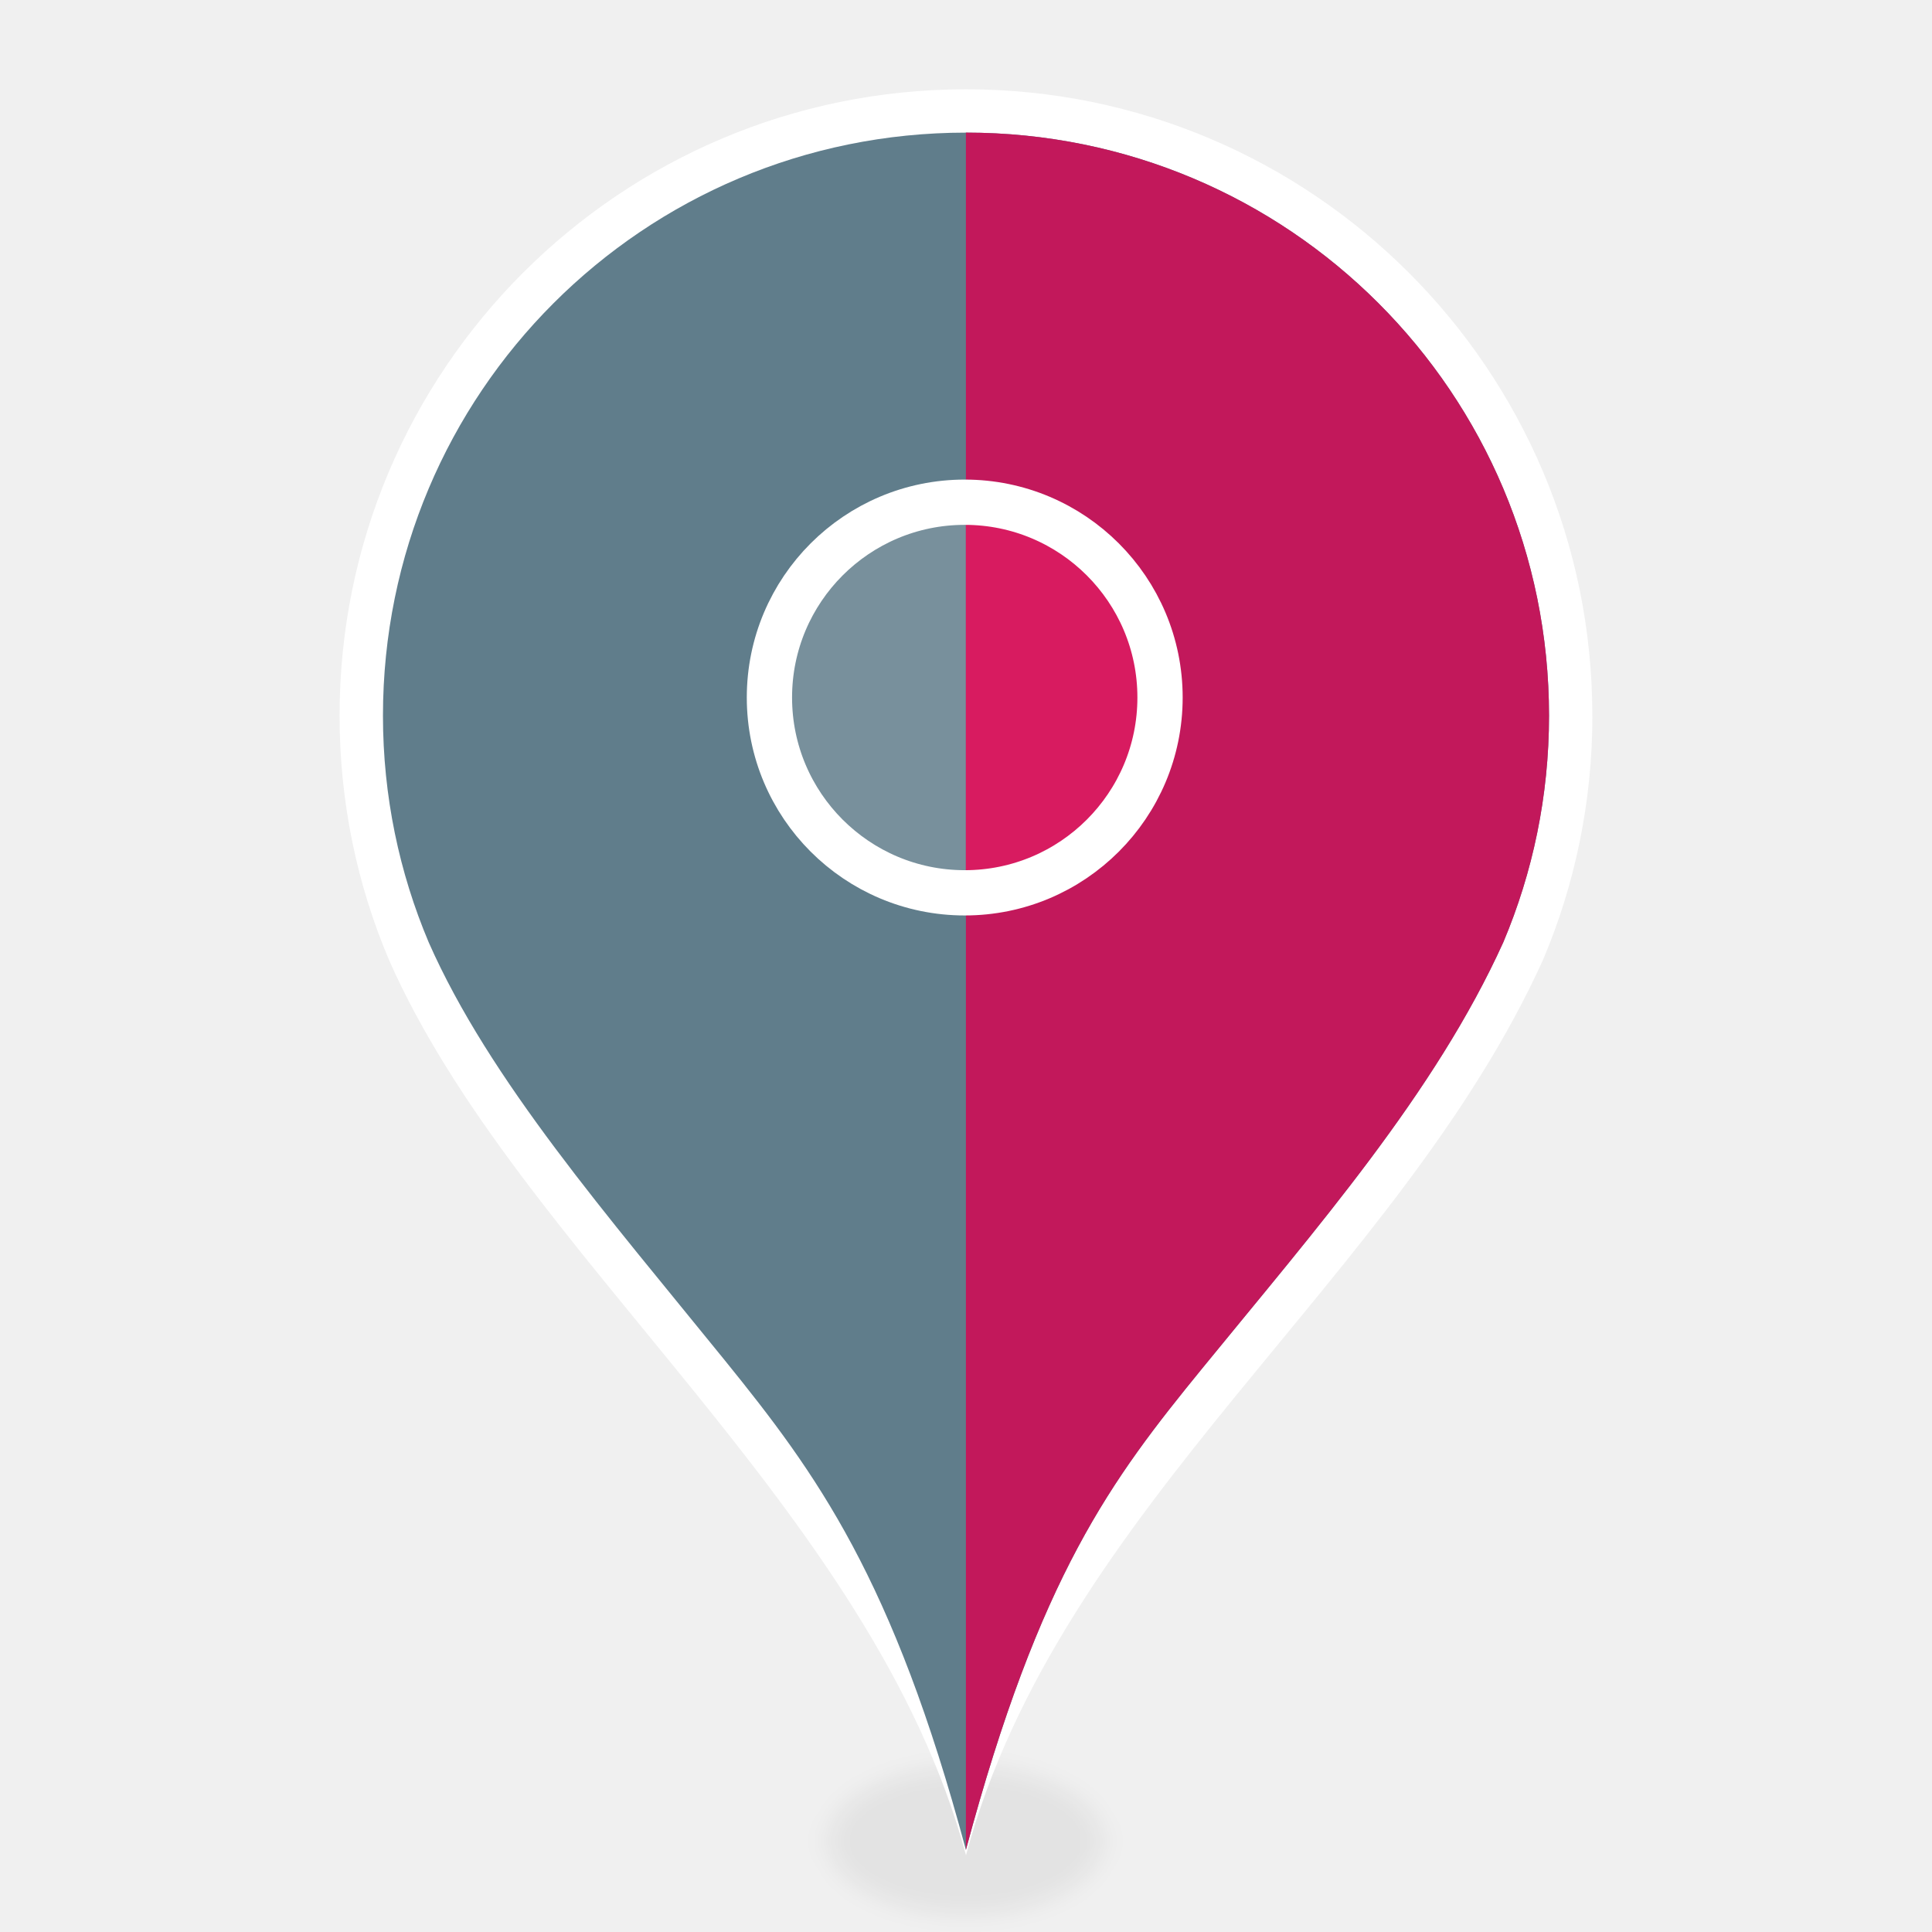
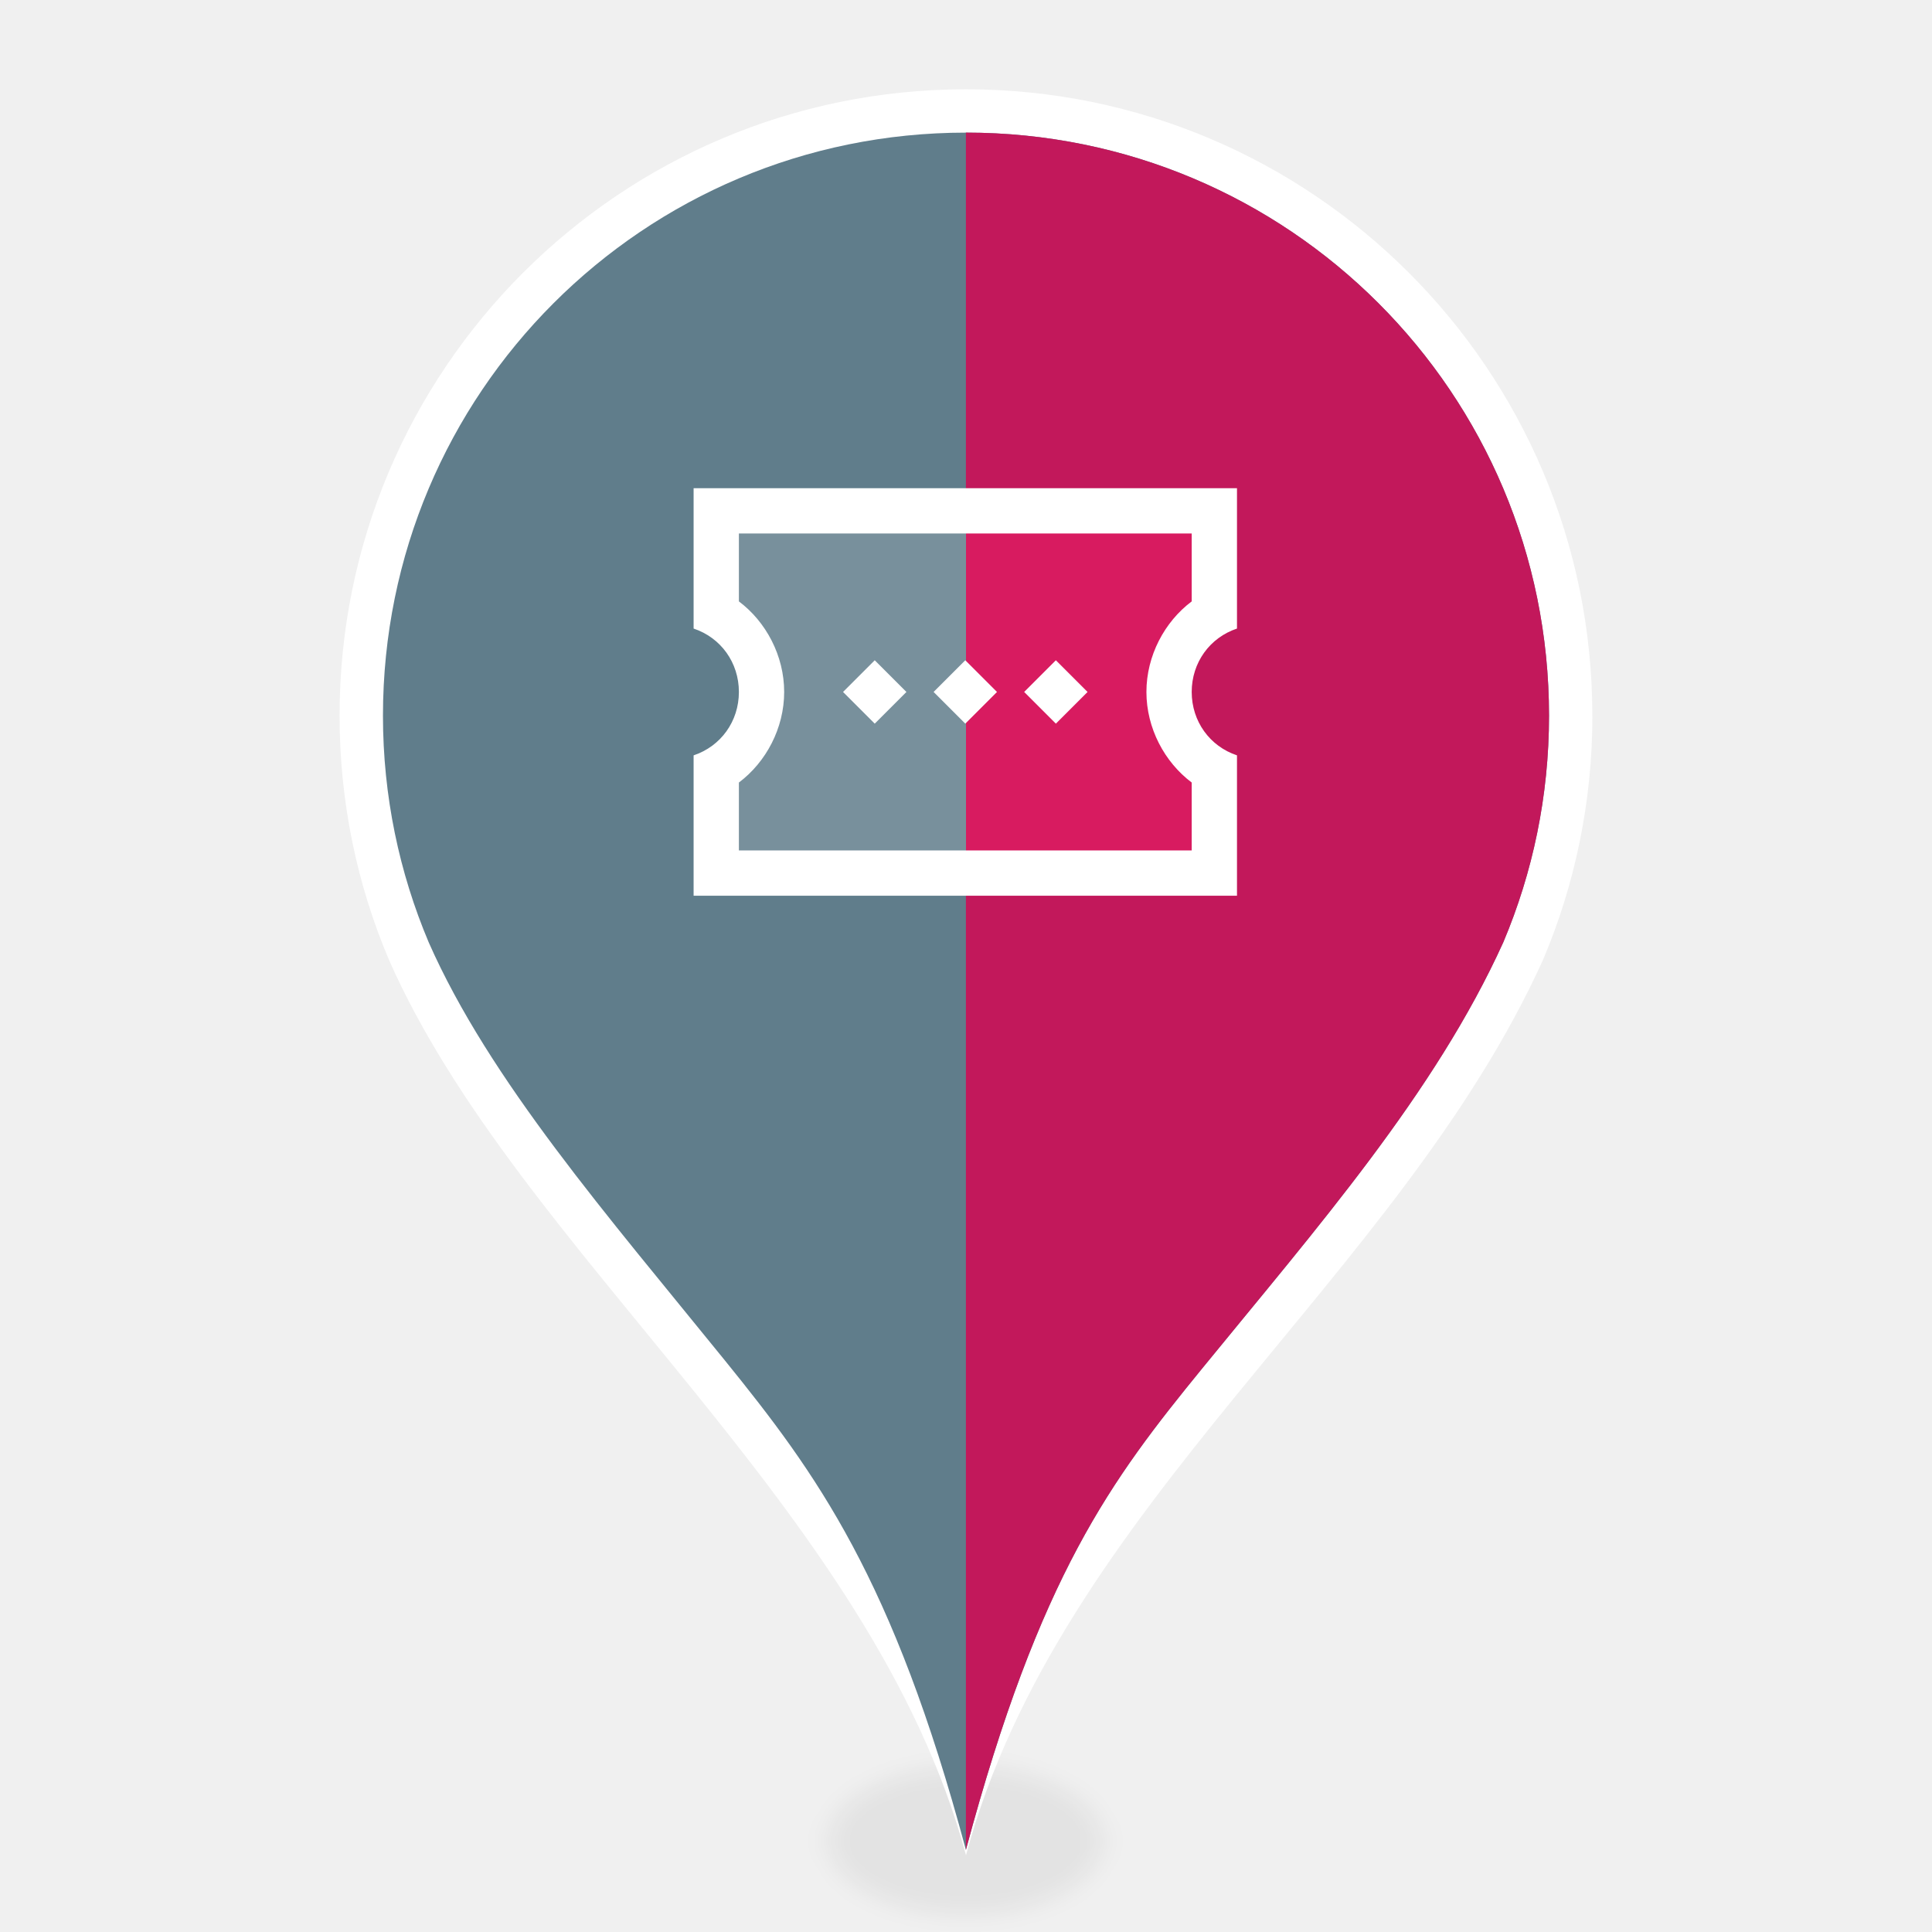
<svg xmlns="http://www.w3.org/2000/svg" width="256" height="256" viewBox="0 0 67.733 67.733" version="1.1" id="svg8">
  <defs id="defs2">
    <linearGradient id="linearGradient872">
      <stop offset="0" id="stop868" style="stop-color:#ad1457;stop-opacity:1" />
      <stop offset="1" id="stop870" style="stop-color:#ad1457;stop-opacity:0" />
    </linearGradient>
    <linearGradient id="linearGradient1301">
      <stop offset="0" id="stop1297" style="stop-color:#546e7a;stop-opacity:1" />
      <stop offset="1" id="stop1299" style="stop-color:#546e7a;stop-opacity:0" />
+     </linearGradient>
+     <linearGradient id="linearGradient1279">
+       <stop offset="0" id="stop1275" style="stop-color:#ff8f00;stop-opacity:1" />
+       <stop offset="1" id="stop1277" style="stop-color:#ff8f00;stop-opacity:0" />
    </linearGradient>
    <mask id="mask-2" maskContentUnits="userSpaceOnUse" maskUnits="objectBoundingBox" x="0" y="0" width="3" height="8" fill="white">
      <rect rx="0.105" height="0.56" width="0.21" y="0.77" x="0" id="use7" stroke-width="0.07" />
    </mask>
    <mask id="mask-4" maskContentUnits="userSpaceOnUse" maskUnits="objectBoundingBox" x="0" y="0" width="3" height="8" fill="white">
      <rect rx="0.105" height="0.56" width="0.21" y="0.77" x="0.07" id="use11" stroke-width="0.07" />
    </mask>
    <rect rx="1.5" height="8" width="3" y="11" x="0" id="path-1" />
    <mask fill="white" height="8" width="3" y="0" x="0" maskUnits="objectBoundingBox" maskContentUnits="userSpaceOnUse" id="mask-2-5">
      <use id="use1160" />
    </mask>
    <rect rx="1.5" height="8" width="3" y="11" x="1" id="path-3" />
    <mask fill="white" height="8" width="3" y="0" x="0" maskUnits="objectBoundingBox" maskContentUnits="userSpaceOnUse" id="mask-4-0">
      <use id="use1164" />
    </mask>
+     <linearGradient id="linearGradient1281" x1="33.863" y1="307.041" x2="33.863" y2="266.972" gradientUnits="userSpaceOnUse" />
    <linearGradient id="linearGradient1303" x1="33.863" y1="307.093" x2="33.863" y2="267.068" gradientUnits="userSpaceOnUse" />
    <filter id="filter1474" x="-0.109" width="1.217" y="-0.176" height="1.351" color-interpolation-filters="sRGB">
      <feGaussianBlur stdDeviation="0.673" id="feGaussianBlur1476" />
    </filter>
    <linearGradient id="linearGradient874" x1="33.867" y1="306.97" x2="33.867" y2="266.796" gradientUnits="userSpaceOnUse" gradientTransform="matrix(3.779528,0,0,3.779528,0,-866.5195)" />
  </defs>
+   <g id="layer2" display="none">
+     <rect id="rect823" width="82.166" height="98.909" x="-6.511" y="-16.189" fill="#000" />
+   </g>
  <g id="layer4">
    <ellipse id="path1352" cx="33.848" cy="65.898" rx="7.442" ry="4.599" transform="matrix(0.6422603,0,0,0.5580767,12.11123,27.76524)" style="fill-opacity:0.055;fill:#000;filter:url(#filter1474)" />
  </g>
  <g transform="translate(0,-229.2666)" id="g825">
    <path id="path1222" d="m55.827 254.357c-0 3.032-0.615 5.921-1.726 8.548-5.051 11.171-16.958 19.175-20.235 31.404-3.254-12.146-15.697-21.098-20.235-31.404-1.111-2.627-1.726-5.516-1.726-8.548-0-12.128 9.832-21.96 21.96-21.96 12.128 0 21.96 9.832 21.96 21.96z" fill="#fff" />
  </g>
+   <g id="g1248" transform="translate(0,-229.2666)" display="none">
+     <path id="path1263" d="m33.867 233.916c-11.307 0-20.441 9.134-20.441 20.441 0 2.824 0.573 5.507 1.605 7.949 2.13 4.828 6.274 9.582 10.381 14.654 3.222 3.979 5.896 7.627 8.451 17.161 2.585-9.648 5.111-12.99 8.277-16.872 4.038-4.951 8.166-9.658 10.564-14.951 1.03-2.44 1.602-5.12 1.602-7.941 0-11.307-9.132-20.441-20.439-20.441z" fill="#ffab00" />
+     <path d="m33.867 233.916c-11.307 0-20.441 9.134-20.441 20.441 0 2.824 0.573 5.507 1.605 7.949 2.13 4.828 6.274 9.582 10.381 14.654 3.222 3.979 5.896 7.627 8.451 17.161 2.585-9.648 5.111-12.99 8.277-16.872 4.038-4.951 8.166-9.658 10.564-14.951 1.03-2.44 1.602-5.12 1.602-7.941 0-11.307-9.132-20.441-20.439-20.441z" id="path1273" fill="url(#linearGradient1281)" />
+   </g>
+   <g id="layer5" display="none">
+     <path d="m25.562 25.779h16.616c-0.316 2.417-1.13 4.743-4.445 6.615h-7.885c-2.845-1.567-4.197-3.807-4.286-6.615z" id="path1322" fill="#ff8f00" />
+     <path class="st0" d="m39.108 23.133 3.889-3.731-0.953-1.032-5.318 4.763zm0.873-7.064-1.27-0.714-5.239 7.779h1.905zm-15.716 8.652 0.079 0.476c0.317 3.413 2.461 6.588 5.556 7.937l0.079 0.318h7.62l0.159-0.476c3.096-1.429 5.239-4.207 5.556-7.541v-0.714zm12.938 7.144h-6.826c-2.222-0.794-3.81-3.175-4.286-5.556H41.648c-0.556 2.381-2.223 4.763-4.445 5.556z" id="path4" style="fill:#fff;stroke-width:0.794" />
+   </g>
  <g transform="translate(0,-229.2666)" id="g1257">
    <path id="path1255" d="m33.867 233.916c-11.307 0-20.441 9.134-20.441 20.441 0 2.824 0.573 5.507 1.605 7.949 2.13 4.828 6.274 9.582 10.381 14.654 3.222 3.979 5.896 7.627 8.451 17.161 2.585-9.648 5.111-12.99 8.277-16.872 4.038-4.951 8.166-9.658 10.564-14.951 1.03-2.44 1.602-5.12 1.602-7.941 0-11.307-9.132-20.441-20.439-20.441z" fill="#607d8b" />
    <path d="m33.867 233.916c-11.307 0-20.441 9.134-20.441 20.441 0 2.824 0.573 5.507 1.605 7.949 2.13 4.828 6.274 9.582 10.381 14.654 3.222 3.979 5.896 7.627 8.451 17.161 2.585-9.648 5.111-12.99 8.277-16.872 4.038-4.951 8.166-9.658 10.564-14.951 1.03-2.44 1.602-5.12 1.602-7.941 0-11.307-9.132-20.441-20.439-20.441z" id="path1295" fill="url(#linearGradient1303)" />
  </g>
-   <g id="layer6">
-     <circle id="path873" cx="33.796" cy="24.377" r="6.511" fill="#78909c" />
+   <g id="layer6" display="none">
+     <path d="m28.803 17.983h10.186c2.254 3.659 0.754 9.493-5.09 9.92-5.484-0.686-7.606-5.272-5.097-9.92z" id="path1331" fill="#78909c" />
+     <path class="st0" d="m38.936 26.768c1.349-1.429 2.064-3.254 2.064-5.08 0-1.588-0.476-3.175-1.587-4.445-0.159-0.238-0.397-0.317-0.635-0.317h-9.842c-0.238 0-0.476 0.079-0.635 0.317-1.111 1.27-1.588 2.857-1.588 4.445 0 1.826 0.714 3.651 2.064 5.08 1.191 1.191 2.699 1.905 4.286 2.064v5.556h-3.175v1.588h7.937v-1.588h-3.175v-5.636c1.587-0.159 3.096-0.794 4.286-1.984zm-8.969-1.191c-1.984-1.905-2.222-4.683-0.635-7.064h9.128c1.508 2.381 1.27 5.159-0.635 7.064-2.222 2.222-5.715 2.222-7.858 0zm1.508-3.889h-1.587c0 0.794 0.397 2.064 1.191 2.778 0.714 0.794 1.746 1.191 2.778 1.191v-1.587c-0.635 0-1.27-0.238-1.667-0.714-0.476-0.397-0.714-0.873-0.714-1.667z" id="path4-8" style="fill:#fff;stroke-width:0.794" />
  </g>
  <g id="g1261" transform="translate(0,-229.2666)">
    <path d="M127.986 17.572V245.123c9.77-36.463 19.319-49.099 31.285-63.77 15.262-18.711 30.865-36.503 39.93-56.508 3.892-9.222 6.053-19.35 6.053-30.014 0-42.736-34.517-77.26-77.252-77.26-0.005 0-0.01-0-0.016 0z" transform="matrix(0.2645833,0,0,0.2645833,0,229.2666)" id="path1259" fill="#c2185b" />
    <path d="M127.986 17.572V245.123c9.77-36.463 19.319-49.099 31.285-63.77 15.262-18.711 30.865-36.503 39.93-56.508 3.892-9.222 6.053-19.35 6.053-30.014 0-42.736-34.517-77.26-77.252-77.26-0.005 0-0.01-0-0.016 0z" transform="matrix(0.2645833,0,0,0.2645833,0,229.2666)" id="path866" fill="url(#linearGradient874)" />
  </g>
  <g id="layer7">
-     <path d="m128.027 68.305a24.902 24.902 0 0 0-0.041 0.002v49.801a24.902 24.902 0 0 0 0.041 0.002 24.902 24.902 0 0 0 24.902-24.902 24.902 24.902 0 0 0-24.902-24.902z" transform="scale(0.2645833)" id="path875" fill="#d81b60" />
+     <path d="m25.375 18.174h16.933v3.44c-2.25 2.197-1.274 3.773 0 5.292v3.44H25.375v-3.44c1.365-1.479 1.922-3.127 0-5.292z" id="path1344" fill="#d81b60" />
+     <path d="m95.906 68.688v13c7.264 8.18 5.16 14.408 0 20v13H128v-46z" transform="scale(0.2645833)" id="path876" fill="#78909c" />
+     <g transform="matrix(0.79375,0,0,0.79375,24.31686,14.73398)" id="g8" fill="#fff">
+       <path class="st0" d="M24 9.2V3H0v6.2c1.2 0.4 2 1.5 2 2.8 0 1.3-0.8 2.4-2 2.8V21H24V14.8C22.8 14.4 22 13.3 22 12 22 10.7 22.8 9.6 24 9.2ZM22 8c-1.2 0.9-2 2.4-2 4 0 1.6 0.8 3.1 2 4v3H2V16C3.2 15.1 4 13.6 4 12 4 10.4 3.2 8.9 2 8V5h20z" id="path4-9" fill="#fff" />
+       <path class="st0" d="M10.6 12 12 13.4 13.4 12 12 10.6ZM16 10.6 14.6 12 16 13.4 17.4 12ZM6.6 12 8 13.4 9.4 12 8 10.6Z" id="path6" fill="#fff" />
+     </g>
  </g>
-   <g id="layer1">
-     <circle id="path867" cx="33.822" cy="24.454" r="6.847" style="fill:none;stroke-linecap:round;stroke-linejoin:round;stroke-width:1.587;stroke:#fff" />
+   <g transform="translate(0,-229.2666)" id="g4518" style="display:none;opacity:0.5">
+     <circle r="7.408" cy="253.6" cx="33.867" id="circle4516" fill="#fff" />
  </g>
</svg>
